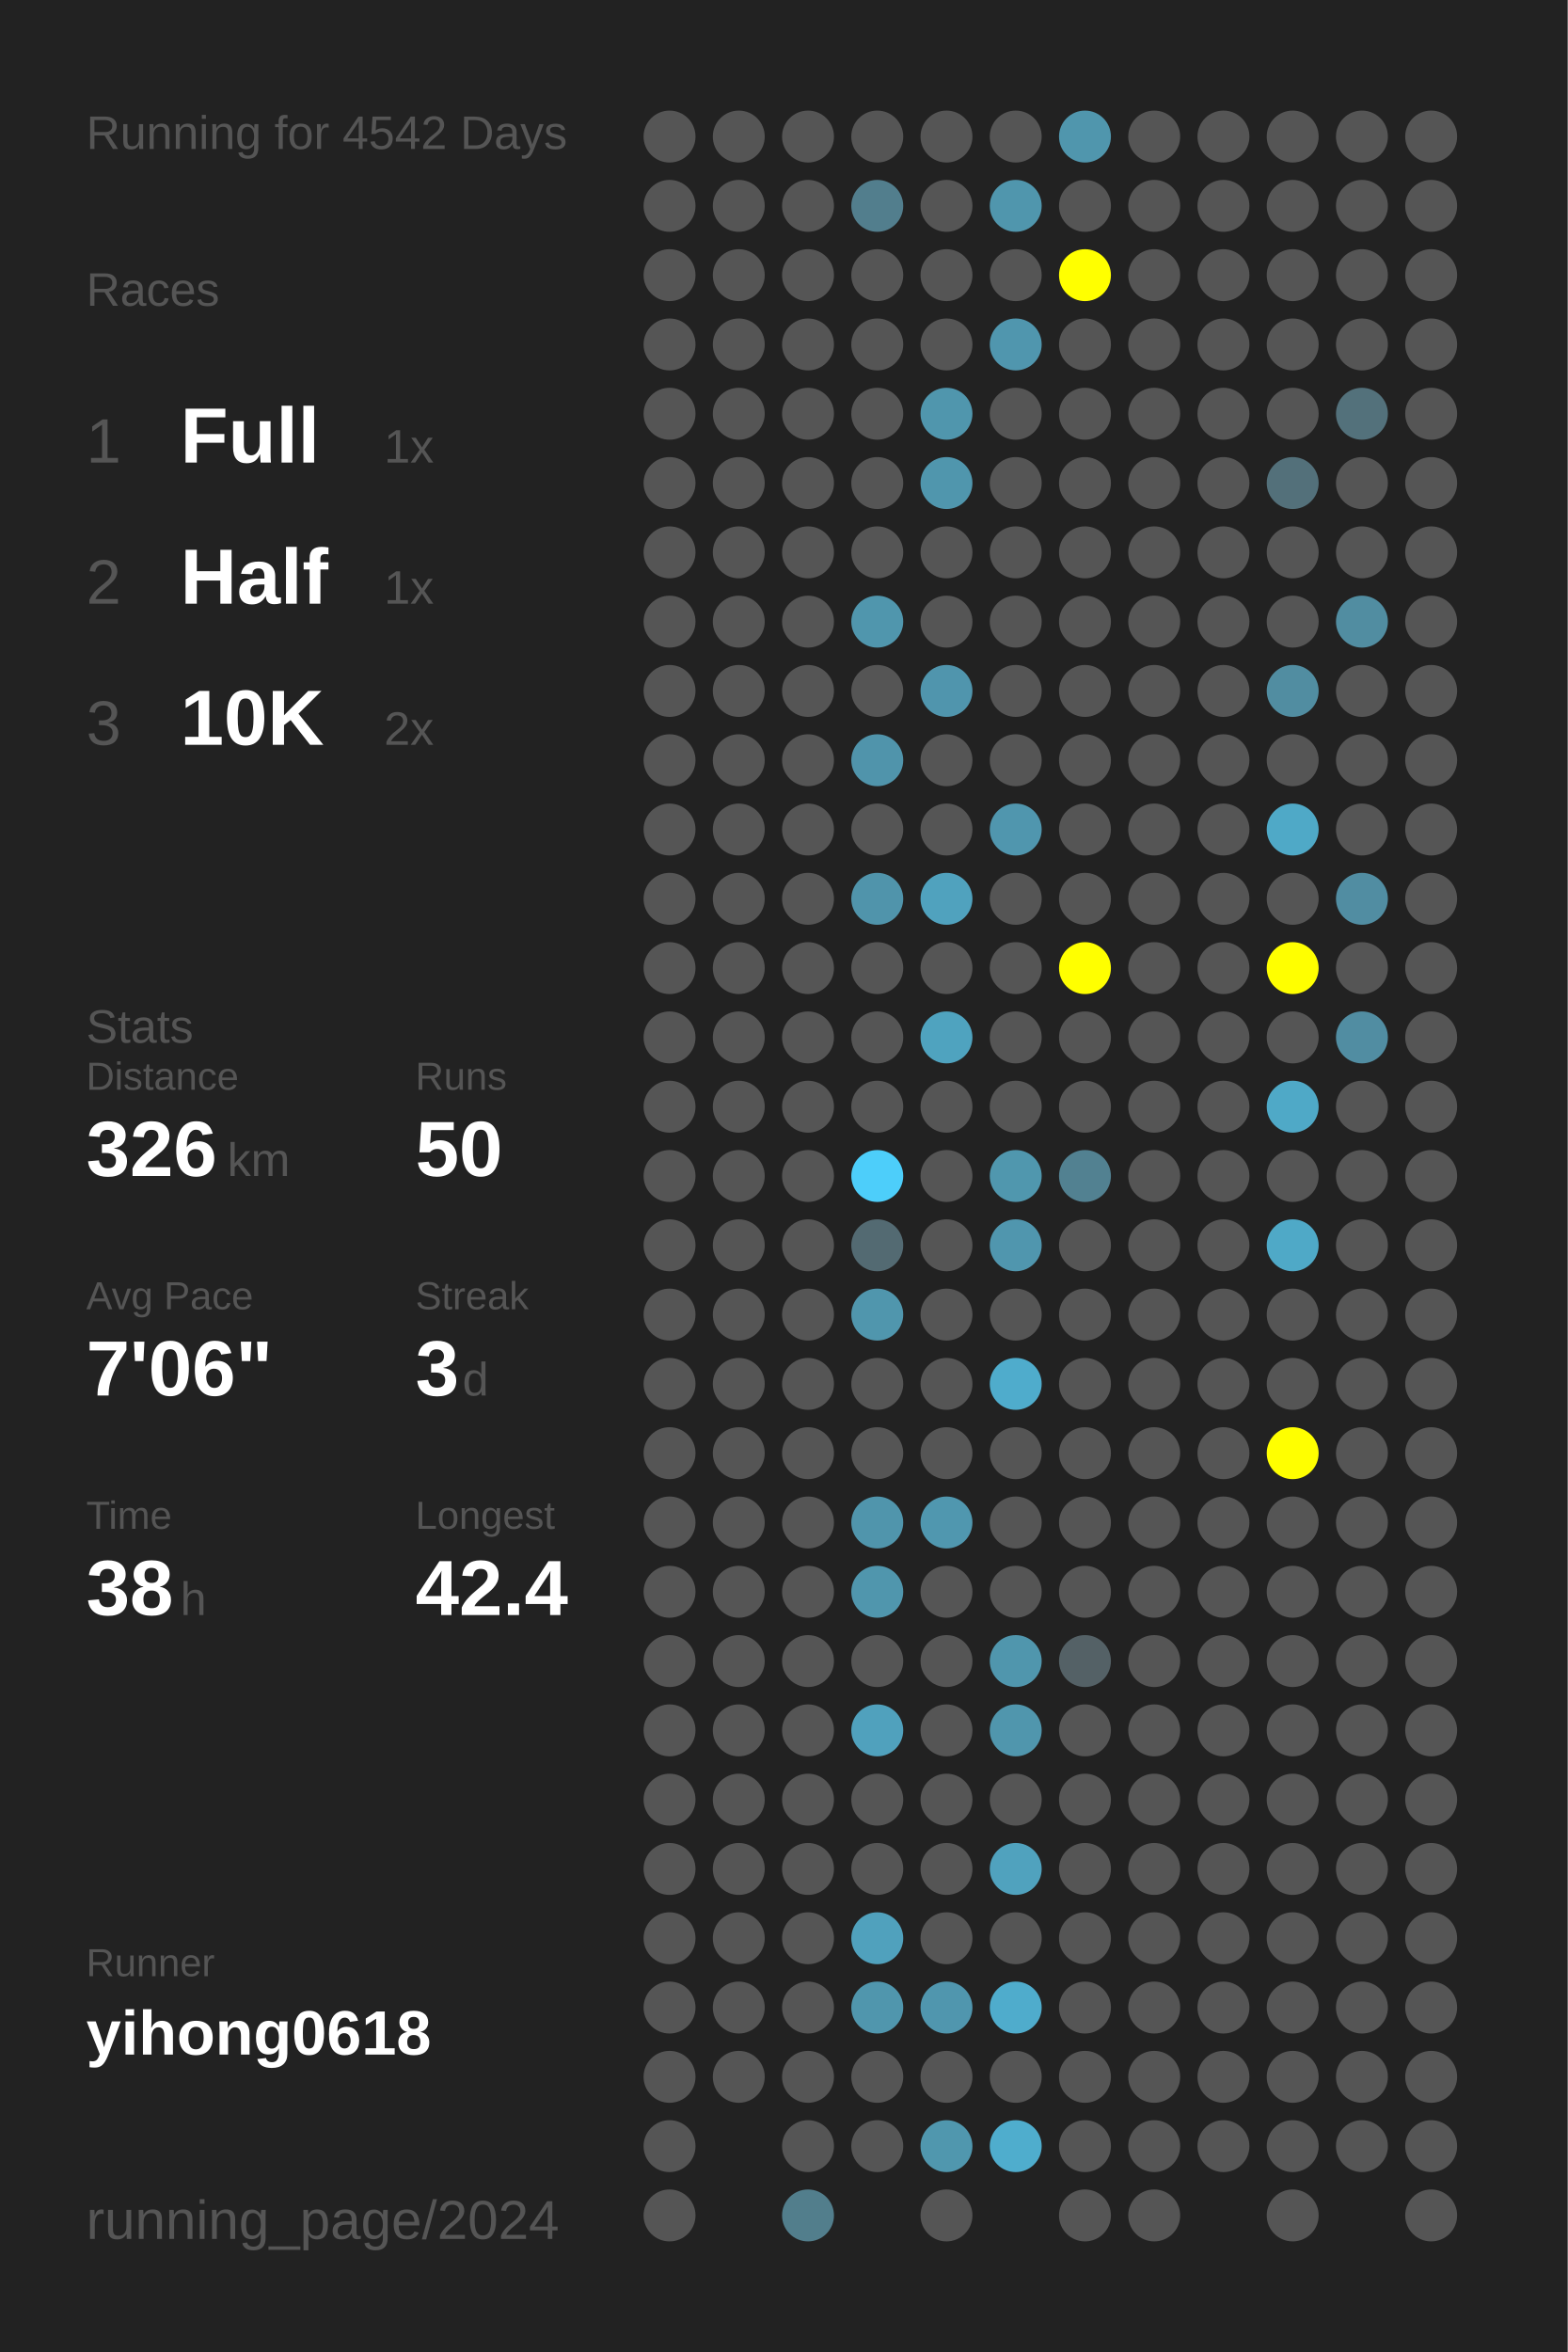
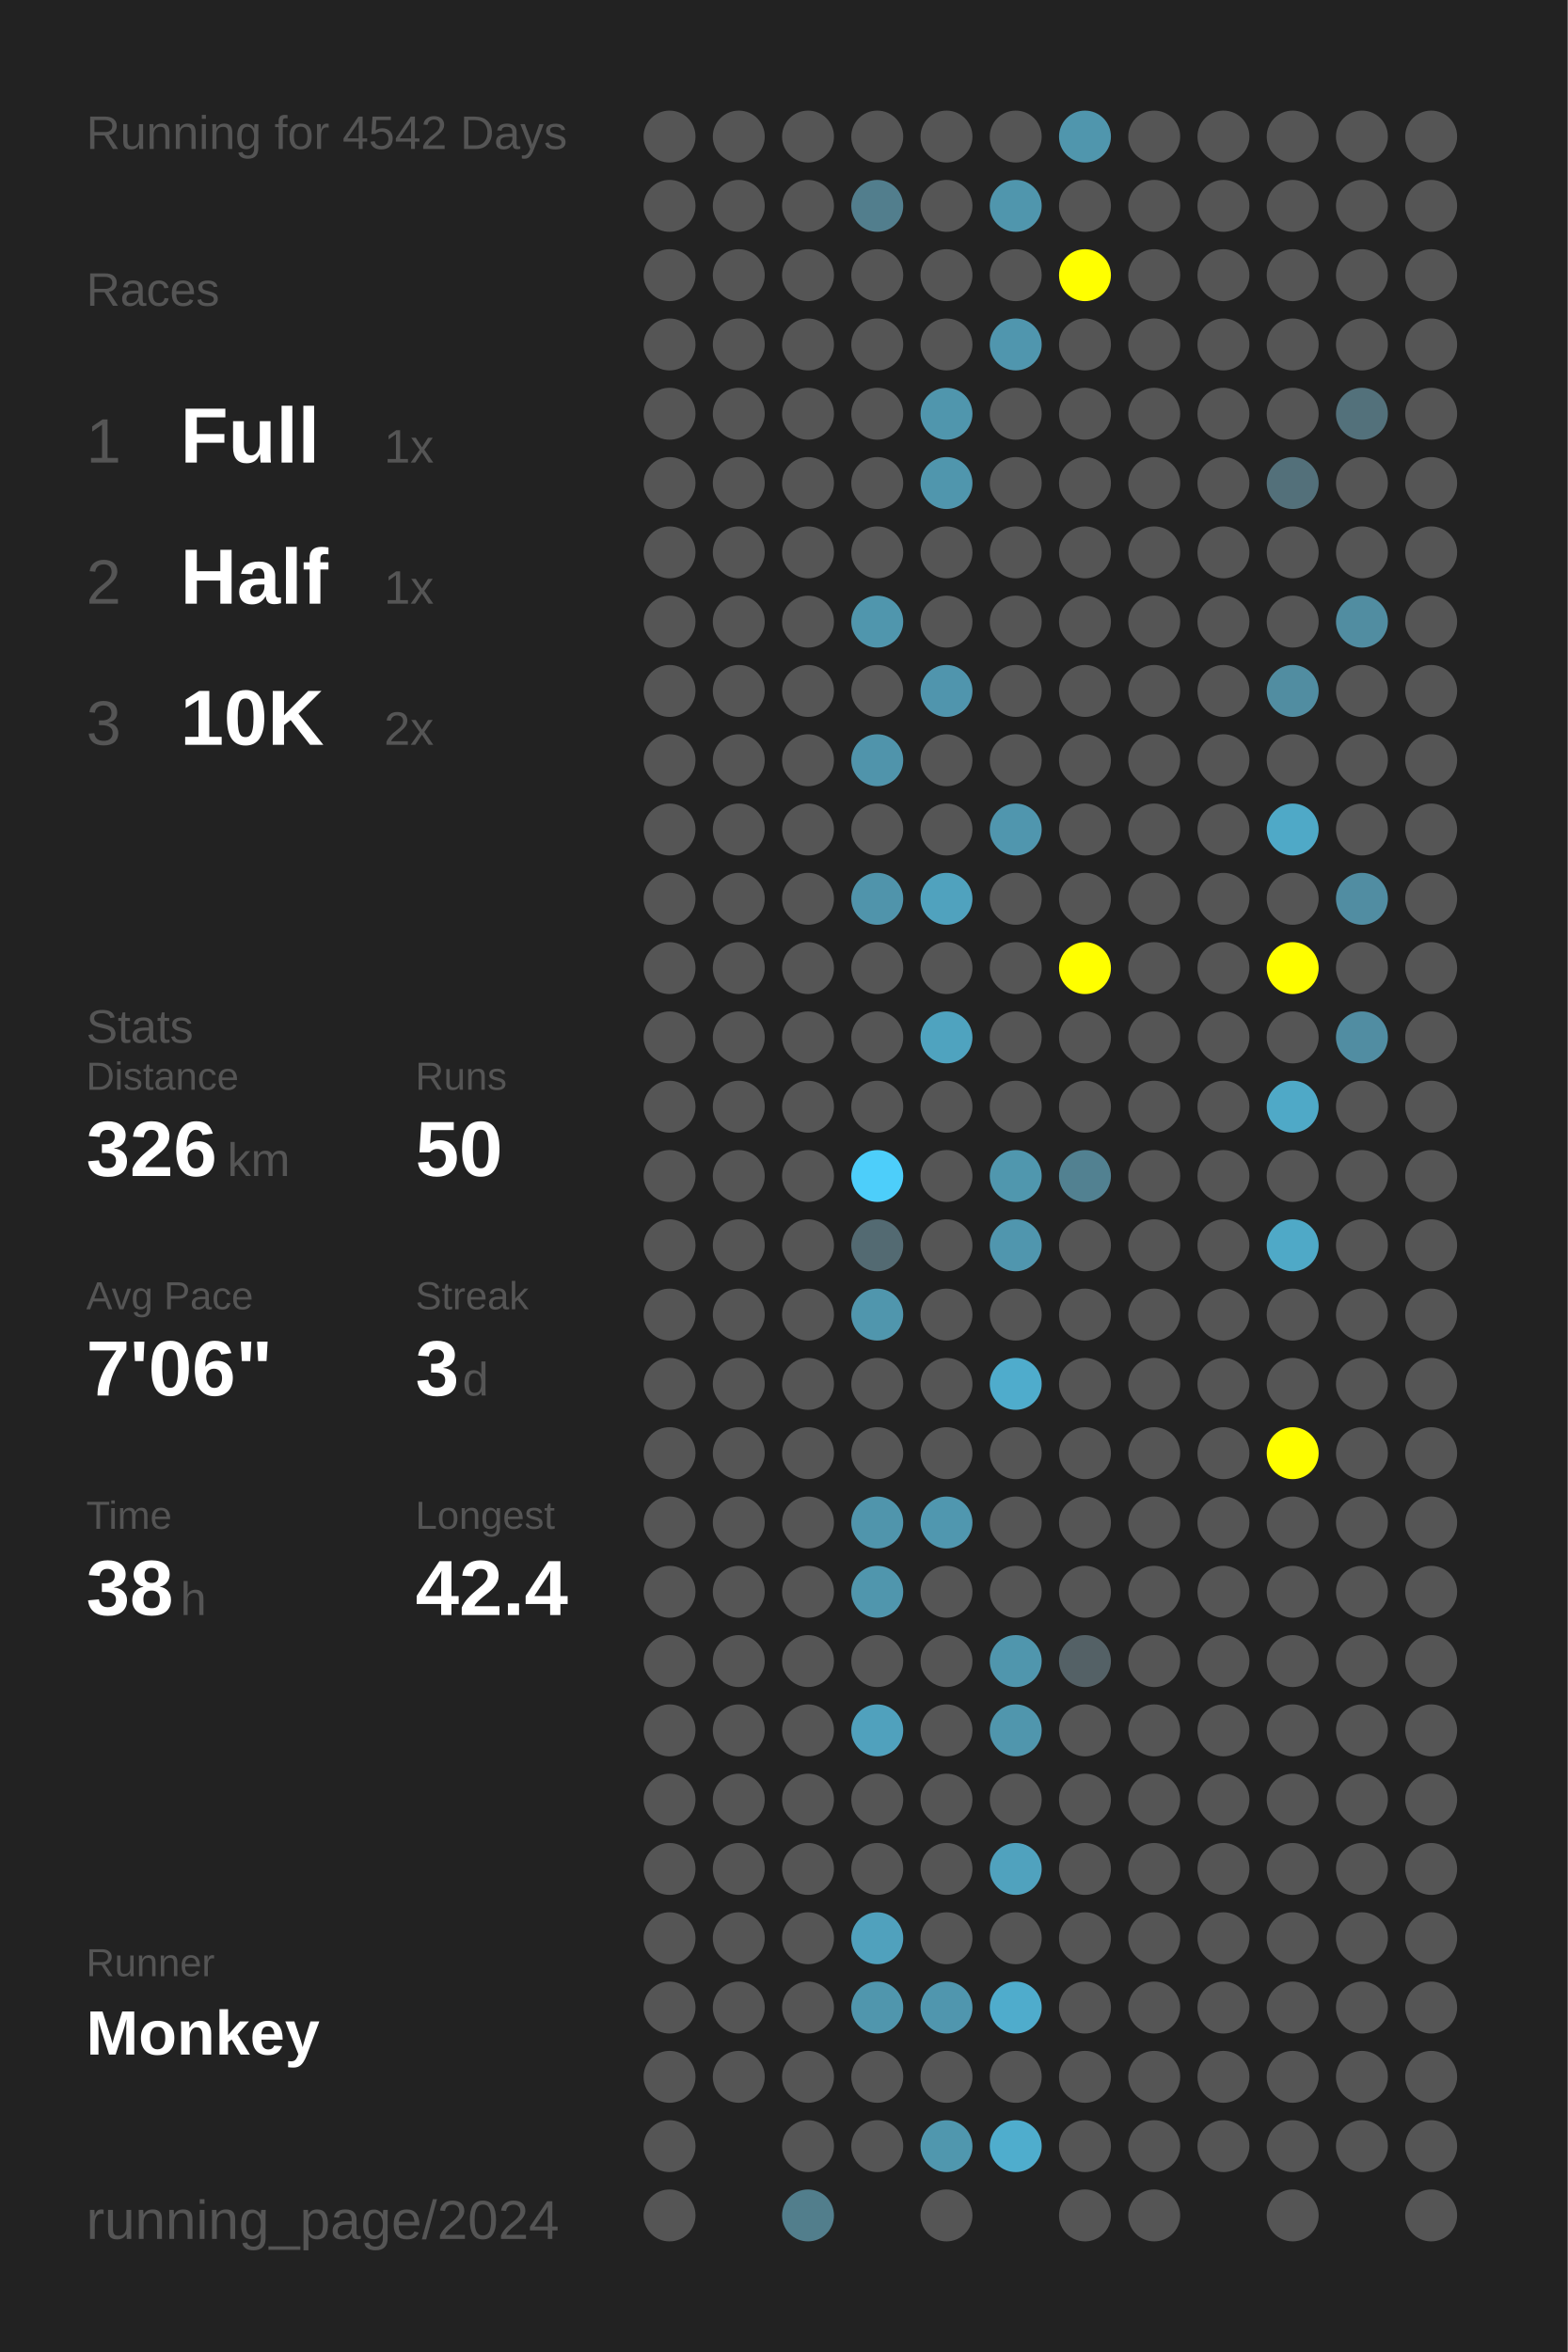
<svg xmlns="http://www.w3.org/2000/svg" baseProfile="full" height="300mm" version="1.1" viewBox="0,0,200,300" width="200mm">
  <defs />
  <rect fill="#222222" height="300" width="200" x="0" y="0" />
  <text fill="#555555" style="font-size:6px; font-family:Arial;" x="11" y="19">Running for 4542 Days</text>
  <text fill="#555555" style="font-size:6px; font-family:Arial;" x="11" y="39">Races</text>
  <text fill="#555555" style="font-size:8px; font-family:Arial;" x="11" y="59">1</text>
  <text fill="#FFFFFF" style="font-size:10px; font-family:Arial; font-weight:bold;" x="23" y="59">Full</text>
  <text fill="#555555" style="font-size:6px; font-family:Arial;" x="49" y="59">1x</text>
  <text fill="#555555" style="font-size:8px; font-family:Arial;" x="11" y="77">2</text>
  <text fill="#FFFFFF" style="font-size:10px; font-family:Arial; font-weight:bold;" x="23" y="77">Half</text>
  <text fill="#555555" style="font-size:6px; font-family:Arial;" x="49" y="77">1x</text>
  <text fill="#555555" style="font-size:8px; font-family:Arial;" x="11" y="95">3</text>
  <text fill="#FFFFFF" style="font-size:10px; font-family:Arial; font-weight:bold;" x="23" y="95">10K</text>
  <text fill="#555555" style="font-size:6px; font-family:Arial;" x="49" y="95">2x</text>
  <text fill="#555555" style="font-size:6px; font-family:Arial;" x="11" y="133">Stats</text>
  <text fill="#555555" style="font-size:5px; font-family:Arial;" x="11" y="139">Distance</text>
  <text fill="#FFFFFF" style="font-size:10px; font-family:Arial; font-weight:bold;" x="11" y="150">326</text>
  <text fill="#555555" style="font-size:6px; font-family:Arial;" x="29" y="150">km</text>
  <text fill="#555555" style="font-size:5px; font-family:Arial;" x="53" y="139">Runs</text>
  <text fill="#FFFFFF" style="font-size:10px; font-family:Arial; font-weight:bold;" x="53" y="150">50</text>
  <text fill="#555555" style="font-size:5px; font-family:Arial;" x="11" y="167">Avg Pace</text>
  <text fill="#FFFFFF" style="font-size:10px; font-family:Arial; font-weight:bold;" x="11" y="178">7'06"</text>
  <text fill="#555555" style="font-size:5px; font-family:Arial;" x="53" y="167">Streak</text>
  <text fill="#FFFFFF" style="font-size:10px; font-family:Arial; font-weight:bold;" x="53" y="178">3</text>
  <text fill="#555555" style="font-size:6px; font-family:Arial;" x="59" y="178">d</text>
  <text fill="#555555" style="font-size:5px; font-family:Arial;" x="11" y="195">Time</text>
  <text fill="#FFFFFF" style="font-size:10px; font-family:Arial; font-weight:bold;" x="11" y="206">38</text>
  <text fill="#555555" style="font-size:6px; font-family:Arial;" x="23" y="206">h</text>
  <text fill="#555555" style="font-size:5px; font-family:Arial;" x="53" y="195">Longest</text>
  <text fill="#FFFFFF" style="font-size:10px; font-family:Arial; font-weight:bold;" x="53" y="206">42.4</text>
  <text fill="#555555" style="font-size:5px; font-family:Arial;" x="11" y="252.065">Runner</text>
-   <text fill="#FFFFFF" style="font-size:8px; font-family:Arial; font-weight:bold;" x="11" y="262.065">yihong0618</text>
+   <text fill="#FFFFFF" style="font-size:8px; font-family:Arial; font-weight:bold;" x="11" y="262.065">Monkey</text>
  <text fill="#555555" style="font-size:7px; font-family:Arial;" x="11" y="285.581">running_page/2024</text>
  <circle cx="85.417" cy="17.419" fill="#555555" r="3.312" />
  <circle cx="85.417" cy="26.258" fill="#555555" r="3.312" />
  <circle cx="85.417" cy="35.097" fill="#555555" r="3.312" />
  <circle cx="85.417" cy="43.935" fill="#555555" r="3.312" />
  <circle cx="85.417" cy="52.774" fill="#555555" r="3.312" />
  <circle cx="85.417" cy="61.613" fill="#555555" r="3.312" />
  <circle cx="85.417" cy="70.452" fill="#555555" r="3.312" />
  <circle cx="85.417" cy="79.29" fill="#555555" r="3.312" />
  <circle cx="85.417" cy="88.129" fill="#555555" r="3.312" />
  <circle cx="85.417" cy="96.968" fill="#555555" r="3.312" />
  <circle cx="85.417" cy="105.806" fill="#555555" r="3.312" />
  <circle cx="85.417" cy="114.645" fill="#555555" r="3.312" />
  <circle cx="85.417" cy="123.484" fill="#555555" r="3.312" />
  <circle cx="85.417" cy="132.323" fill="#555555" r="3.312" />
  <circle cx="85.417" cy="141.161" fill="#555555" r="3.312" />
  <circle cx="85.417" cy="150" fill="#555555" r="3.312" />
  <circle cx="85.417" cy="158.839" fill="#555555" r="3.312" />
  <circle cx="85.417" cy="167.677" fill="#555555" r="3.312" />
  <circle cx="85.417" cy="176.516" fill="#555555" r="3.312" />
  <circle cx="85.417" cy="185.355" fill="#555555" r="3.312" />
  <circle cx="85.417" cy="194.194" fill="#555555" r="3.312" />
  <circle cx="85.417" cy="203.032" fill="#555555" r="3.312" />
  <circle cx="85.417" cy="211.871" fill="#555555" r="3.312" />
  <circle cx="85.417" cy="220.71" fill="#555555" r="3.312" />
  <circle cx="85.417" cy="229.548" fill="#555555" r="3.312" />
  <circle cx="85.417" cy="238.387" fill="#555555" r="3.312" />
  <circle cx="85.417" cy="247.226" fill="#555555" r="3.312" />
  <circle cx="85.417" cy="256.065" fill="#555555" r="3.312" />
  <circle cx="85.417" cy="264.903" fill="#555555" r="3.312" />
  <circle cx="85.417" cy="273.742" fill="#555555" r="3.312" />
  <circle cx="85.417" cy="282.581" fill="#555555" r="3.312" />
  <circle cx="94.25" cy="17.419" fill="#555555" r="3.312" />
  <circle cx="94.25" cy="26.258" fill="#555555" r="3.312" />
  <circle cx="94.25" cy="35.097" fill="#555555" r="3.312" />
  <circle cx="94.25" cy="43.935" fill="#555555" r="3.312" />
  <circle cx="94.25" cy="52.774" fill="#555555" r="3.312" />
  <circle cx="94.25" cy="61.613" fill="#555555" r="3.312" />
  <circle cx="94.25" cy="70.452" fill="#555555" r="3.312" />
  <circle cx="94.25" cy="79.29" fill="#555555" r="3.312" />
  <circle cx="94.25" cy="88.129" fill="#555555" r="3.312" />
  <circle cx="94.25" cy="96.968" fill="#555555" r="3.312" />
  <circle cx="94.25" cy="105.806" fill="#555555" r="3.312" />
  <circle cx="94.25" cy="114.645" fill="#555555" r="3.312" />
  <circle cx="94.25" cy="123.484" fill="#555555" r="3.312" />
  <circle cx="94.25" cy="132.323" fill="#555555" r="3.312" />
  <circle cx="94.25" cy="141.161" fill="#555555" r="3.312" />
  <circle cx="94.25" cy="150" fill="#555555" r="3.312" />
  <circle cx="94.25" cy="158.839" fill="#555555" r="3.312" />
  <circle cx="94.25" cy="167.677" fill="#555555" r="3.312" />
  <circle cx="94.25" cy="176.516" fill="#555555" r="3.312" />
  <circle cx="94.25" cy="185.355" fill="#555555" r="3.312" />
  <circle cx="94.25" cy="194.194" fill="#555555" r="3.312" />
  <circle cx="94.25" cy="203.032" fill="#555555" r="3.312" />
  <circle cx="94.25" cy="211.871" fill="#555555" r="3.312" />
  <circle cx="94.25" cy="220.71" fill="#555555" r="3.312" />
  <circle cx="94.25" cy="229.548" fill="#555555" r="3.312" />
  <circle cx="94.25" cy="238.387" fill="#555555" r="3.312" />
  <circle cx="94.25" cy="247.226" fill="#555555" r="3.312" />
  <circle cx="94.25" cy="256.065" fill="#555555" r="3.312" />
  <circle cx="94.25" cy="264.903" fill="#555555" r="3.312" />
  <circle cx="103.083" cy="17.419" fill="#555555" r="3.312" />
  <circle cx="103.083" cy="26.258" fill="#555555" r="3.312" />
  <circle cx="103.083" cy="35.097" fill="#555555" r="3.312" />
  <circle cx="103.083" cy="43.935" fill="#555555" r="3.312" />
  <circle cx="103.083" cy="52.774" fill="#555555" r="3.312" />
  <circle cx="103.083" cy="61.613" fill="#555555" r="3.312" />
  <circle cx="103.083" cy="70.452" fill="#555555" r="3.312" />
  <circle cx="103.083" cy="79.29" fill="#555555" r="3.312" />
  <circle cx="103.083" cy="88.129" fill="#555555" r="3.312" />
  <circle cx="103.083" cy="96.968" fill="#555555" r="3.312" />
  <circle cx="103.083" cy="105.806" fill="#555555" r="3.312" />
  <circle cx="103.083" cy="114.645" fill="#555555" r="3.312" />
  <circle cx="103.083" cy="123.484" fill="#555555" r="3.312" />
  <circle cx="103.083" cy="132.323" fill="#555555" r="3.312" />
  <circle cx="103.083" cy="141.161" fill="#555555" r="3.312" />
  <circle cx="103.083" cy="150" fill="#555555" r="3.312" />
  <circle cx="103.083" cy="158.839" fill="#555555" r="3.312" />
  <circle cx="103.083" cy="167.677" fill="#555555" r="3.312" />
  <circle cx="103.083" cy="176.516" fill="#555555" r="3.312" />
  <circle cx="103.083" cy="185.355" fill="#555555" r="3.312" />
  <circle cx="103.083" cy="194.194" fill="#555555" r="3.312" />
  <circle cx="103.083" cy="203.032" fill="#555555" r="3.312" />
  <circle cx="103.083" cy="211.871" fill="#555555" r="3.312" />
  <circle cx="103.083" cy="220.71" fill="#555555" r="3.312" />
  <circle cx="103.083" cy="229.548" fill="#555555" r="3.312" />
  <circle cx="103.083" cy="238.387" fill="#555555" r="3.312" />
  <circle cx="103.083" cy="247.226" fill="#555555" r="3.312" />
  <circle cx="103.083" cy="256.065" fill="#555555" r="3.312" />
  <circle cx="103.083" cy="264.903" fill="#555555" r="3.312" />
  <circle cx="103.083" cy="273.742" fill="#555555" r="3.312" />
  <circle cx="103.083" cy="282.581" fill="#527e8c" r="3.312" />
  <circle cx="111.917" cy="17.419" fill="#555555" r="3.312" />
  <circle cx="111.917" cy="26.258" fill="#527e8d" r="3.312" />
  <circle cx="111.917" cy="35.097" fill="#555555" r="3.312" />
  <circle cx="111.917" cy="43.935" fill="#555555" r="3.312" />
  <circle cx="111.917" cy="52.774" fill="#555555" r="3.312" />
  <circle cx="111.917" cy="61.613" fill="#555555" r="3.312" />
  <circle cx="111.917" cy="70.452" fill="#555555" r="3.312" />
  <circle cx="111.917" cy="79.29" fill="#5096ad" r="3.312" />
  <circle cx="111.917" cy="88.129" fill="#555555" r="3.312" />
  <circle cx="111.917" cy="96.968" fill="#5094ab" r="3.312" />
  <circle cx="111.917" cy="105.806" fill="#555555" r="3.312" />
  <circle cx="111.917" cy="114.645" fill="#5094ab" r="3.312" />
  <circle cx="111.917" cy="123.484" fill="#555555" r="3.312" />
  <circle cx="111.917" cy="132.323" fill="#555555" r="3.312" />
  <circle cx="111.917" cy="141.161" fill="#555555" r="3.312" />
  <circle cx="111.917" cy="150" fill="#4dcefa" r="3.312" />
  <circle cx="111.917" cy="158.839" fill="#536a72" r="3.312" />
  <circle cx="111.917" cy="167.677" fill="#5096ad" r="3.312" />
  <circle cx="111.917" cy="176.516" fill="#555555" r="3.312" />
  <circle cx="111.917" cy="185.355" fill="#555555" r="3.312" />
  <circle cx="111.917" cy="194.194" fill="#5095ac" r="3.312" />
  <circle cx="111.917" cy="203.032" fill="#5096ad" r="3.312" />
  <circle cx="111.917" cy="211.871" fill="#555555" r="3.312" />
  <circle cx="111.917" cy="220.71" fill="#50a1bd" r="3.312" />
  <circle cx="111.917" cy="229.548" fill="#555555" r="3.312" />
  <circle cx="111.917" cy="238.387" fill="#555555" r="3.312" />
  <circle cx="111.917" cy="247.226" fill="#50a1bd" r="3.312" />
  <circle cx="111.917" cy="256.065" fill="#5096ad" r="3.312" />
  <circle cx="111.917" cy="264.903" fill="#555555" r="3.312" />
  <circle cx="111.917" cy="273.742" fill="#555555" r="3.312" />
  <circle cx="120.75" cy="17.419" fill="#555555" r="3.312" />
  <circle cx="120.75" cy="26.258" fill="#555555" r="3.312" />
  <circle cx="120.75" cy="35.097" fill="#555555" r="3.312" />
  <circle cx="120.75" cy="43.935" fill="#555555" r="3.312" />
  <circle cx="120.75" cy="52.774" fill="#5096ad" r="3.312" />
  <circle cx="120.75" cy="61.613" fill="#5096ad" r="3.312" />
  <circle cx="120.75" cy="70.452" fill="#555555" r="3.312" />
  <circle cx="120.75" cy="79.29" fill="#555555" r="3.312" />
  <circle cx="120.75" cy="88.129" fill="#5095ad" r="3.312" />
  <circle cx="120.75" cy="96.968" fill="#555555" r="3.312" />
  <circle cx="120.75" cy="105.806" fill="#555555" r="3.312" />
  <circle cx="120.75" cy="114.645" fill="#50a2be" r="3.312" />
  <circle cx="120.75" cy="123.484" fill="#555555" r="3.312" />
  <circle cx="120.75" cy="132.323" fill="#4fa3bf" r="3.312" />
  <circle cx="120.75" cy="141.161" fill="#555555" r="3.312" />
  <circle cx="120.75" cy="150" fill="#555555" r="3.312" />
  <circle cx="120.75" cy="158.839" fill="#555555" r="3.312" />
  <circle cx="120.75" cy="167.677" fill="#555555" r="3.312" />
  <circle cx="120.75" cy="176.516" fill="#555555" r="3.312" />
  <circle cx="120.75" cy="185.355" fill="#555555" r="3.312" />
  <circle cx="120.75" cy="194.194" fill="#5097af" r="3.312" />
  <circle cx="120.75" cy="203.032" fill="#555555" r="3.312" />
  <circle cx="120.75" cy="211.871" fill="#555555" r="3.312" />
  <circle cx="120.75" cy="220.71" fill="#555555" r="3.312" />
  <circle cx="120.75" cy="229.548" fill="#555555" r="3.312" />
  <circle cx="120.75" cy="238.387" fill="#555555" r="3.312" />
  <circle cx="120.75" cy="247.226" fill="#555555" r="3.312" />
  <circle cx="120.75" cy="256.065" fill="#5096ae" r="3.312" />
  <circle cx="120.75" cy="264.903" fill="#555555" r="3.312" />
  <circle cx="120.75" cy="273.742" fill="#5097ae" r="3.312" />
  <circle cx="120.75" cy="282.581" fill="#555555" r="3.312" />
  <circle cx="129.583" cy="17.419" fill="#555555" r="3.312" />
  <circle cx="129.583" cy="26.258" fill="#5096ad" r="3.312" />
  <circle cx="129.583" cy="35.097" fill="#555555" r="3.312" />
  <circle cx="129.583" cy="43.935" fill="#5096ae" r="3.312" />
  <circle cx="129.583" cy="52.774" fill="#555555" r="3.312" />
  <circle cx="129.583" cy="61.613" fill="#555555" r="3.312" />
  <circle cx="129.583" cy="70.452" fill="#555555" r="3.312" />
  <circle cx="129.583" cy="79.29" fill="#555555" r="3.312" />
  <circle cx="129.583" cy="88.129" fill="#555555" r="3.312" />
  <circle cx="129.583" cy="96.968" fill="#555555" r="3.312" />
  <circle cx="129.583" cy="105.806" fill="#5096ae" r="3.312" />
  <circle cx="129.583" cy="114.645" fill="#555555" r="3.312" />
  <circle cx="129.583" cy="123.484" fill="#555555" r="3.312" />
  <circle cx="129.583" cy="132.323" fill="#555555" r="3.312" />
  <circle cx="129.583" cy="141.161" fill="#555555" r="3.312" />
  <circle cx="129.583" cy="150" fill="#5097ae" r="3.312" />
  <circle cx="129.583" cy="158.839" fill="#5096ae" r="3.312" />
  <circle cx="129.583" cy="167.677" fill="#555555" r="3.312" />
  <circle cx="129.583" cy="176.516" fill="#4faccc" r="3.312" />
  <circle cx="129.583" cy="185.355" fill="#555555" r="3.312" />
  <circle cx="129.583" cy="194.194" fill="#555555" r="3.312" />
  <circle cx="129.583" cy="203.032" fill="#555555" r="3.312" />
  <circle cx="129.583" cy="211.871" fill="#5096ad" r="3.312" />
  <circle cx="129.583" cy="220.71" fill="#5096ad" r="3.312" />
  <circle cx="129.583" cy="229.548" fill="#555555" r="3.312" />
  <circle cx="129.583" cy="238.387" fill="#50a2be" r="3.312" />
  <circle cx="129.583" cy="247.226" fill="#555555" r="3.312" />
  <circle cx="129.583" cy="256.065" fill="#4faccc" r="3.312" />
  <circle cx="129.583" cy="264.903" fill="#555555" r="3.312" />
  <circle cx="129.583" cy="273.742" fill="#4fadcd" r="3.312" />
  <circle cx="138.417" cy="17.419" fill="#5096ad" r="3.312" />
  <circle cx="138.417" cy="26.258" fill="#555555" r="3.312" />
  <circle cx="138.417" cy="35.097" fill="#FFFF00" r="3.312" />
  <circle cx="138.417" cy="43.935" fill="#555555" r="3.312" />
  <circle cx="138.417" cy="52.774" fill="#555555" r="3.312" />
  <circle cx="138.417" cy="61.613" fill="#555555" r="3.312" />
  <circle cx="138.417" cy="70.452" fill="#555555" r="3.312" />
  <circle cx="138.417" cy="79.29" fill="#555555" r="3.312" />
  <circle cx="138.417" cy="88.129" fill="#555555" r="3.312" />
  <circle cx="138.417" cy="96.968" fill="#555555" r="3.312" />
  <circle cx="138.417" cy="105.806" fill="#555555" r="3.312" />
  <circle cx="138.417" cy="114.645" fill="#555555" r="3.312" />
  <circle cx="138.417" cy="123.484" fill="#FFFF00" r="3.312" />
  <circle cx="138.417" cy="132.323" fill="#555555" r="3.312" />
  <circle cx="138.417" cy="141.161" fill="#555555" r="3.312" />
  <circle cx="138.417" cy="150" fill="#528191" r="3.312" />
  <circle cx="138.417" cy="158.839" fill="#555555" r="3.312" />
  <circle cx="138.417" cy="167.677" fill="#555555" r="3.312" />
  <circle cx="138.417" cy="176.516" fill="#555555" r="3.312" />
  <circle cx="138.417" cy="185.355" fill="#555555" r="3.312" />
  <circle cx="138.417" cy="194.194" fill="#555555" r="3.312" />
  <circle cx="138.417" cy="203.032" fill="#555555" r="3.312" />
  <circle cx="138.417" cy="211.871" fill="#546166" r="3.312" />
  <circle cx="138.417" cy="220.71" fill="#555555" r="3.312" />
  <circle cx="138.417" cy="229.548" fill="#555555" r="3.312" />
  <circle cx="138.417" cy="238.387" fill="#555555" r="3.312" />
  <circle cx="138.417" cy="247.226" fill="#555555" r="3.312" />
  <circle cx="138.417" cy="256.065" fill="#555555" r="3.312" />
  <circle cx="138.417" cy="264.903" fill="#555555" r="3.312" />
  <circle cx="138.417" cy="273.742" fill="#555555" r="3.312" />
  <circle cx="138.417" cy="282.581" fill="#555555" r="3.312" />
  <circle cx="147.25" cy="17.419" fill="#555555" r="3.312" />
  <circle cx="147.25" cy="26.258" fill="#555555" r="3.312" />
  <circle cx="147.25" cy="35.097" fill="#555555" r="3.312" />
  <circle cx="147.25" cy="43.935" fill="#555555" r="3.312" />
  <circle cx="147.25" cy="52.774" fill="#555555" r="3.312" />
  <circle cx="147.25" cy="61.613" fill="#555555" r="3.312" />
  <circle cx="147.25" cy="70.452" fill="#555555" r="3.312" />
  <circle cx="147.25" cy="79.29" fill="#555555" r="3.312" />
  <circle cx="147.25" cy="88.129" fill="#555555" r="3.312" />
  <circle cx="147.25" cy="96.968" fill="#555555" r="3.312" />
  <circle cx="147.25" cy="105.806" fill="#555555" r="3.312" />
  <circle cx="147.25" cy="114.645" fill="#555555" r="3.312" />
  <circle cx="147.25" cy="123.484" fill="#555555" r="3.312" />
  <circle cx="147.25" cy="132.323" fill="#555555" r="3.312" />
  <circle cx="147.25" cy="141.161" fill="#555555" r="3.312" />
  <circle cx="147.25" cy="150" fill="#555555" r="3.312" />
  <circle cx="147.25" cy="158.839" fill="#555555" r="3.312" />
  <circle cx="147.25" cy="167.677" fill="#555555" r="3.312" />
  <circle cx="147.25" cy="176.516" fill="#555555" r="3.312" />
  <circle cx="147.25" cy="185.355" fill="#555555" r="3.312" />
  <circle cx="147.25" cy="194.194" fill="#555555" r="3.312" />
  <circle cx="147.25" cy="203.032" fill="#555555" r="3.312" />
  <circle cx="147.25" cy="211.871" fill="#555555" r="3.312" />
  <circle cx="147.25" cy="220.71" fill="#555555" r="3.312" />
  <circle cx="147.25" cy="229.548" fill="#555555" r="3.312" />
  <circle cx="147.25" cy="238.387" fill="#555555" r="3.312" />
  <circle cx="147.25" cy="247.226" fill="#555555" r="3.312" />
  <circle cx="147.25" cy="256.065" fill="#555555" r="3.312" />
  <circle cx="147.25" cy="264.903" fill="#555555" r="3.312" />
  <circle cx="147.25" cy="273.742" fill="#555555" r="3.312" />
  <circle cx="147.25" cy="282.581" fill="#555555" r="3.312" />
  <circle cx="156.083" cy="17.419" fill="#555555" r="3.312" />
  <circle cx="156.083" cy="26.258" fill="#555555" r="3.312" />
  <circle cx="156.083" cy="35.097" fill="#555555" r="3.312" />
  <circle cx="156.083" cy="43.935" fill="#555555" r="3.312" />
  <circle cx="156.083" cy="52.774" fill="#555555" r="3.312" />
  <circle cx="156.083" cy="61.613" fill="#555555" r="3.312" />
  <circle cx="156.083" cy="70.452" fill="#555555" r="3.312" />
  <circle cx="156.083" cy="79.29" fill="#555555" r="3.312" />
  <circle cx="156.083" cy="88.129" fill="#555555" r="3.312" />
  <circle cx="156.083" cy="96.968" fill="#555555" r="3.312" />
  <circle cx="156.083" cy="105.806" fill="#555555" r="3.312" />
  <circle cx="156.083" cy="114.645" fill="#555555" r="3.312" />
  <circle cx="156.083" cy="123.484" fill="#555555" r="3.312" />
  <circle cx="156.083" cy="132.323" fill="#555555" r="3.312" />
  <circle cx="156.083" cy="141.161" fill="#555555" r="3.312" />
  <circle cx="156.083" cy="150" fill="#555555" r="3.312" />
  <circle cx="156.083" cy="158.839" fill="#555555" r="3.312" />
  <circle cx="156.083" cy="167.677" fill="#555555" r="3.312" />
  <circle cx="156.083" cy="176.516" fill="#555555" r="3.312" />
  <circle cx="156.083" cy="185.355" fill="#555555" r="3.312" />
  <circle cx="156.083" cy="194.194" fill="#555555" r="3.312" />
  <circle cx="156.083" cy="203.032" fill="#555555" r="3.312" />
  <circle cx="156.083" cy="211.871" fill="#555555" r="3.312" />
  <circle cx="156.083" cy="220.71" fill="#555555" r="3.312" />
  <circle cx="156.083" cy="229.548" fill="#555555" r="3.312" />
  <circle cx="156.083" cy="238.387" fill="#555555" r="3.312" />
  <circle cx="156.083" cy="247.226" fill="#555555" r="3.312" />
  <circle cx="156.083" cy="256.065" fill="#555555" r="3.312" />
  <circle cx="156.083" cy="264.903" fill="#555555" r="3.312" />
  <circle cx="156.083" cy="273.742" fill="#555555" r="3.312" />
  <circle cx="164.917" cy="17.419" fill="#555555" r="3.312" />
  <circle cx="164.917" cy="26.258" fill="#555555" r="3.312" />
  <circle cx="164.917" cy="35.097" fill="#555555" r="3.312" />
  <circle cx="164.917" cy="43.935" fill="#555555" r="3.312" />
  <circle cx="164.917" cy="52.774" fill="#555555" r="3.312" />
  <circle cx="164.917" cy="61.613" fill="#53707a" r="3.312" />
  <circle cx="164.917" cy="70.452" fill="#555555" r="3.312" />
  <circle cx="164.917" cy="79.29" fill="#555555" r="3.312" />
  <circle cx="164.917" cy="88.129" fill="#518da1" r="3.312" />
  <circle cx="164.917" cy="96.968" fill="#555555" r="3.312" />
  <circle cx="164.917" cy="105.806" fill="#4fa9c7" r="3.312" />
  <circle cx="164.917" cy="114.645" fill="#555555" r="3.312" />
  <circle cx="164.917" cy="123.484" fill="#FFFF00" r="3.312" />
  <circle cx="164.917" cy="132.323" fill="#555555" r="3.312" />
  <circle cx="164.917" cy="141.161" fill="#4fa9c7" r="3.312" />
  <circle cx="164.917" cy="150" fill="#555555" r="3.312" />
  <circle cx="164.917" cy="158.839" fill="#4fa9c7" r="3.312" />
  <circle cx="164.917" cy="167.677" fill="#555555" r="3.312" />
  <circle cx="164.917" cy="176.516" fill="#555555" r="3.312" />
  <circle cx="164.917" cy="185.355" fill="#FFFF00" r="3.312" />
  <circle cx="164.917" cy="194.194" fill="#555555" r="3.312" />
  <circle cx="164.917" cy="203.032" fill="#555555" r="3.312" />
  <circle cx="164.917" cy="211.871" fill="#555555" r="3.312" />
  <circle cx="164.917" cy="220.71" fill="#555555" r="3.312" />
  <circle cx="164.917" cy="229.548" fill="#555555" r="3.312" />
  <circle cx="164.917" cy="238.387" fill="#555555" r="3.312" />
  <circle cx="164.917" cy="247.226" fill="#555555" r="3.312" />
  <circle cx="164.917" cy="256.065" fill="#555555" r="3.312" />
  <circle cx="164.917" cy="264.903" fill="#555555" r="3.312" />
  <circle cx="164.917" cy="273.742" fill="#555555" r="3.312" />
  <circle cx="164.917" cy="282.581" fill="#555555" r="3.312" />
  <circle cx="173.75" cy="17.419" fill="#555555" r="3.312" />
  <circle cx="173.75" cy="26.258" fill="#555555" r="3.312" />
  <circle cx="173.75" cy="35.097" fill="#555555" r="3.312" />
  <circle cx="173.75" cy="43.935" fill="#555555" r="3.312" />
  <circle cx="173.75" cy="52.774" fill="#53717b" r="3.312" />
  <circle cx="173.75" cy="61.613" fill="#555555" r="3.312" />
  <circle cx="173.75" cy="70.452" fill="#555555" r="3.312" />
  <circle cx="173.75" cy="79.29" fill="#518da1" r="3.312" />
  <circle cx="173.75" cy="88.129" fill="#555555" r="3.312" />
  <circle cx="173.75" cy="96.968" fill="#555555" r="3.312" />
  <circle cx="173.75" cy="105.806" fill="#555555" r="3.312" />
  <circle cx="173.75" cy="114.645" fill="#518da2" r="3.312" />
  <circle cx="173.75" cy="123.484" fill="#555555" r="3.312" />
  <circle cx="173.75" cy="132.323" fill="#518da2" r="3.312" />
  <circle cx="173.75" cy="141.161" fill="#555555" r="3.312" />
  <circle cx="173.75" cy="150" fill="#555555" r="3.312" />
  <circle cx="173.75" cy="158.839" fill="#555555" r="3.312" />
  <circle cx="173.75" cy="167.677" fill="#555555" r="3.312" />
  <circle cx="173.75" cy="176.516" fill="#555555" r="3.312" />
  <circle cx="173.75" cy="185.355" fill="#555555" r="3.312" />
  <circle cx="173.75" cy="194.194" fill="#555555" r="3.312" />
  <circle cx="173.75" cy="203.032" fill="#555555" r="3.312" />
  <circle cx="173.75" cy="211.871" fill="#555555" r="3.312" />
  <circle cx="173.75" cy="220.71" fill="#555555" r="3.312" />
  <circle cx="173.75" cy="229.548" fill="#555555" r="3.312" />
  <circle cx="173.75" cy="238.387" fill="#555555" r="3.312" />
  <circle cx="173.75" cy="247.226" fill="#555555" r="3.312" />
  <circle cx="173.75" cy="256.065" fill="#555555" r="3.312" />
  <circle cx="173.75" cy="264.903" fill="#555555" r="3.312" />
  <circle cx="173.75" cy="273.742" fill="#555555" r="3.312" />
  <circle cx="182.583" cy="17.419" fill="#555555" r="3.312" />
  <circle cx="182.583" cy="26.258" fill="#555555" r="3.312" />
  <circle cx="182.583" cy="35.097" fill="#555555" r="3.312" />
  <circle cx="182.583" cy="43.935" fill="#555555" r="3.312" />
  <circle cx="182.583" cy="52.774" fill="#555555" r="3.312" />
  <circle cx="182.583" cy="61.613" fill="#555555" r="3.312" />
  <circle cx="182.583" cy="70.452" fill="#555555" r="3.312" />
  <circle cx="182.583" cy="79.29" fill="#555555" r="3.312" />
  <circle cx="182.583" cy="88.129" fill="#555555" r="3.312" />
  <circle cx="182.583" cy="96.968" fill="#555555" r="3.312" />
  <circle cx="182.583" cy="105.806" fill="#555555" r="3.312" />
  <circle cx="182.583" cy="114.645" fill="#555555" r="3.312" />
  <circle cx="182.583" cy="123.484" fill="#555555" r="3.312" />
  <circle cx="182.583" cy="132.323" fill="#555555" r="3.312" />
  <circle cx="182.583" cy="141.161" fill="#555555" r="3.312" />
  <circle cx="182.583" cy="150" fill="#555555" r="3.312" />
  <circle cx="182.583" cy="158.839" fill="#555555" r="3.312" />
  <circle cx="182.583" cy="167.677" fill="#555555" r="3.312" />
  <circle cx="182.583" cy="176.516" fill="#555555" r="3.312" />
  <circle cx="182.583" cy="185.355" fill="#555555" r="3.312" />
  <circle cx="182.583" cy="194.194" fill="#555555" r="3.312" />
  <circle cx="182.583" cy="203.032" fill="#555555" r="3.312" />
  <circle cx="182.583" cy="211.871" fill="#555555" r="3.312" />
  <circle cx="182.583" cy="220.71" fill="#555555" r="3.312" />
  <circle cx="182.583" cy="229.548" fill="#555555" r="3.312" />
  <circle cx="182.583" cy="238.387" fill="#555555" r="3.312" />
  <circle cx="182.583" cy="247.226" fill="#555555" r="3.312" />
  <circle cx="182.583" cy="256.065" fill="#555555" r="3.312" />
  <circle cx="182.583" cy="264.903" fill="#555555" r="3.312" />
  <circle cx="182.583" cy="273.742" fill="#555555" r="3.312" />
  <circle cx="182.583" cy="282.581" fill="#555555" r="3.312" />
</svg>
